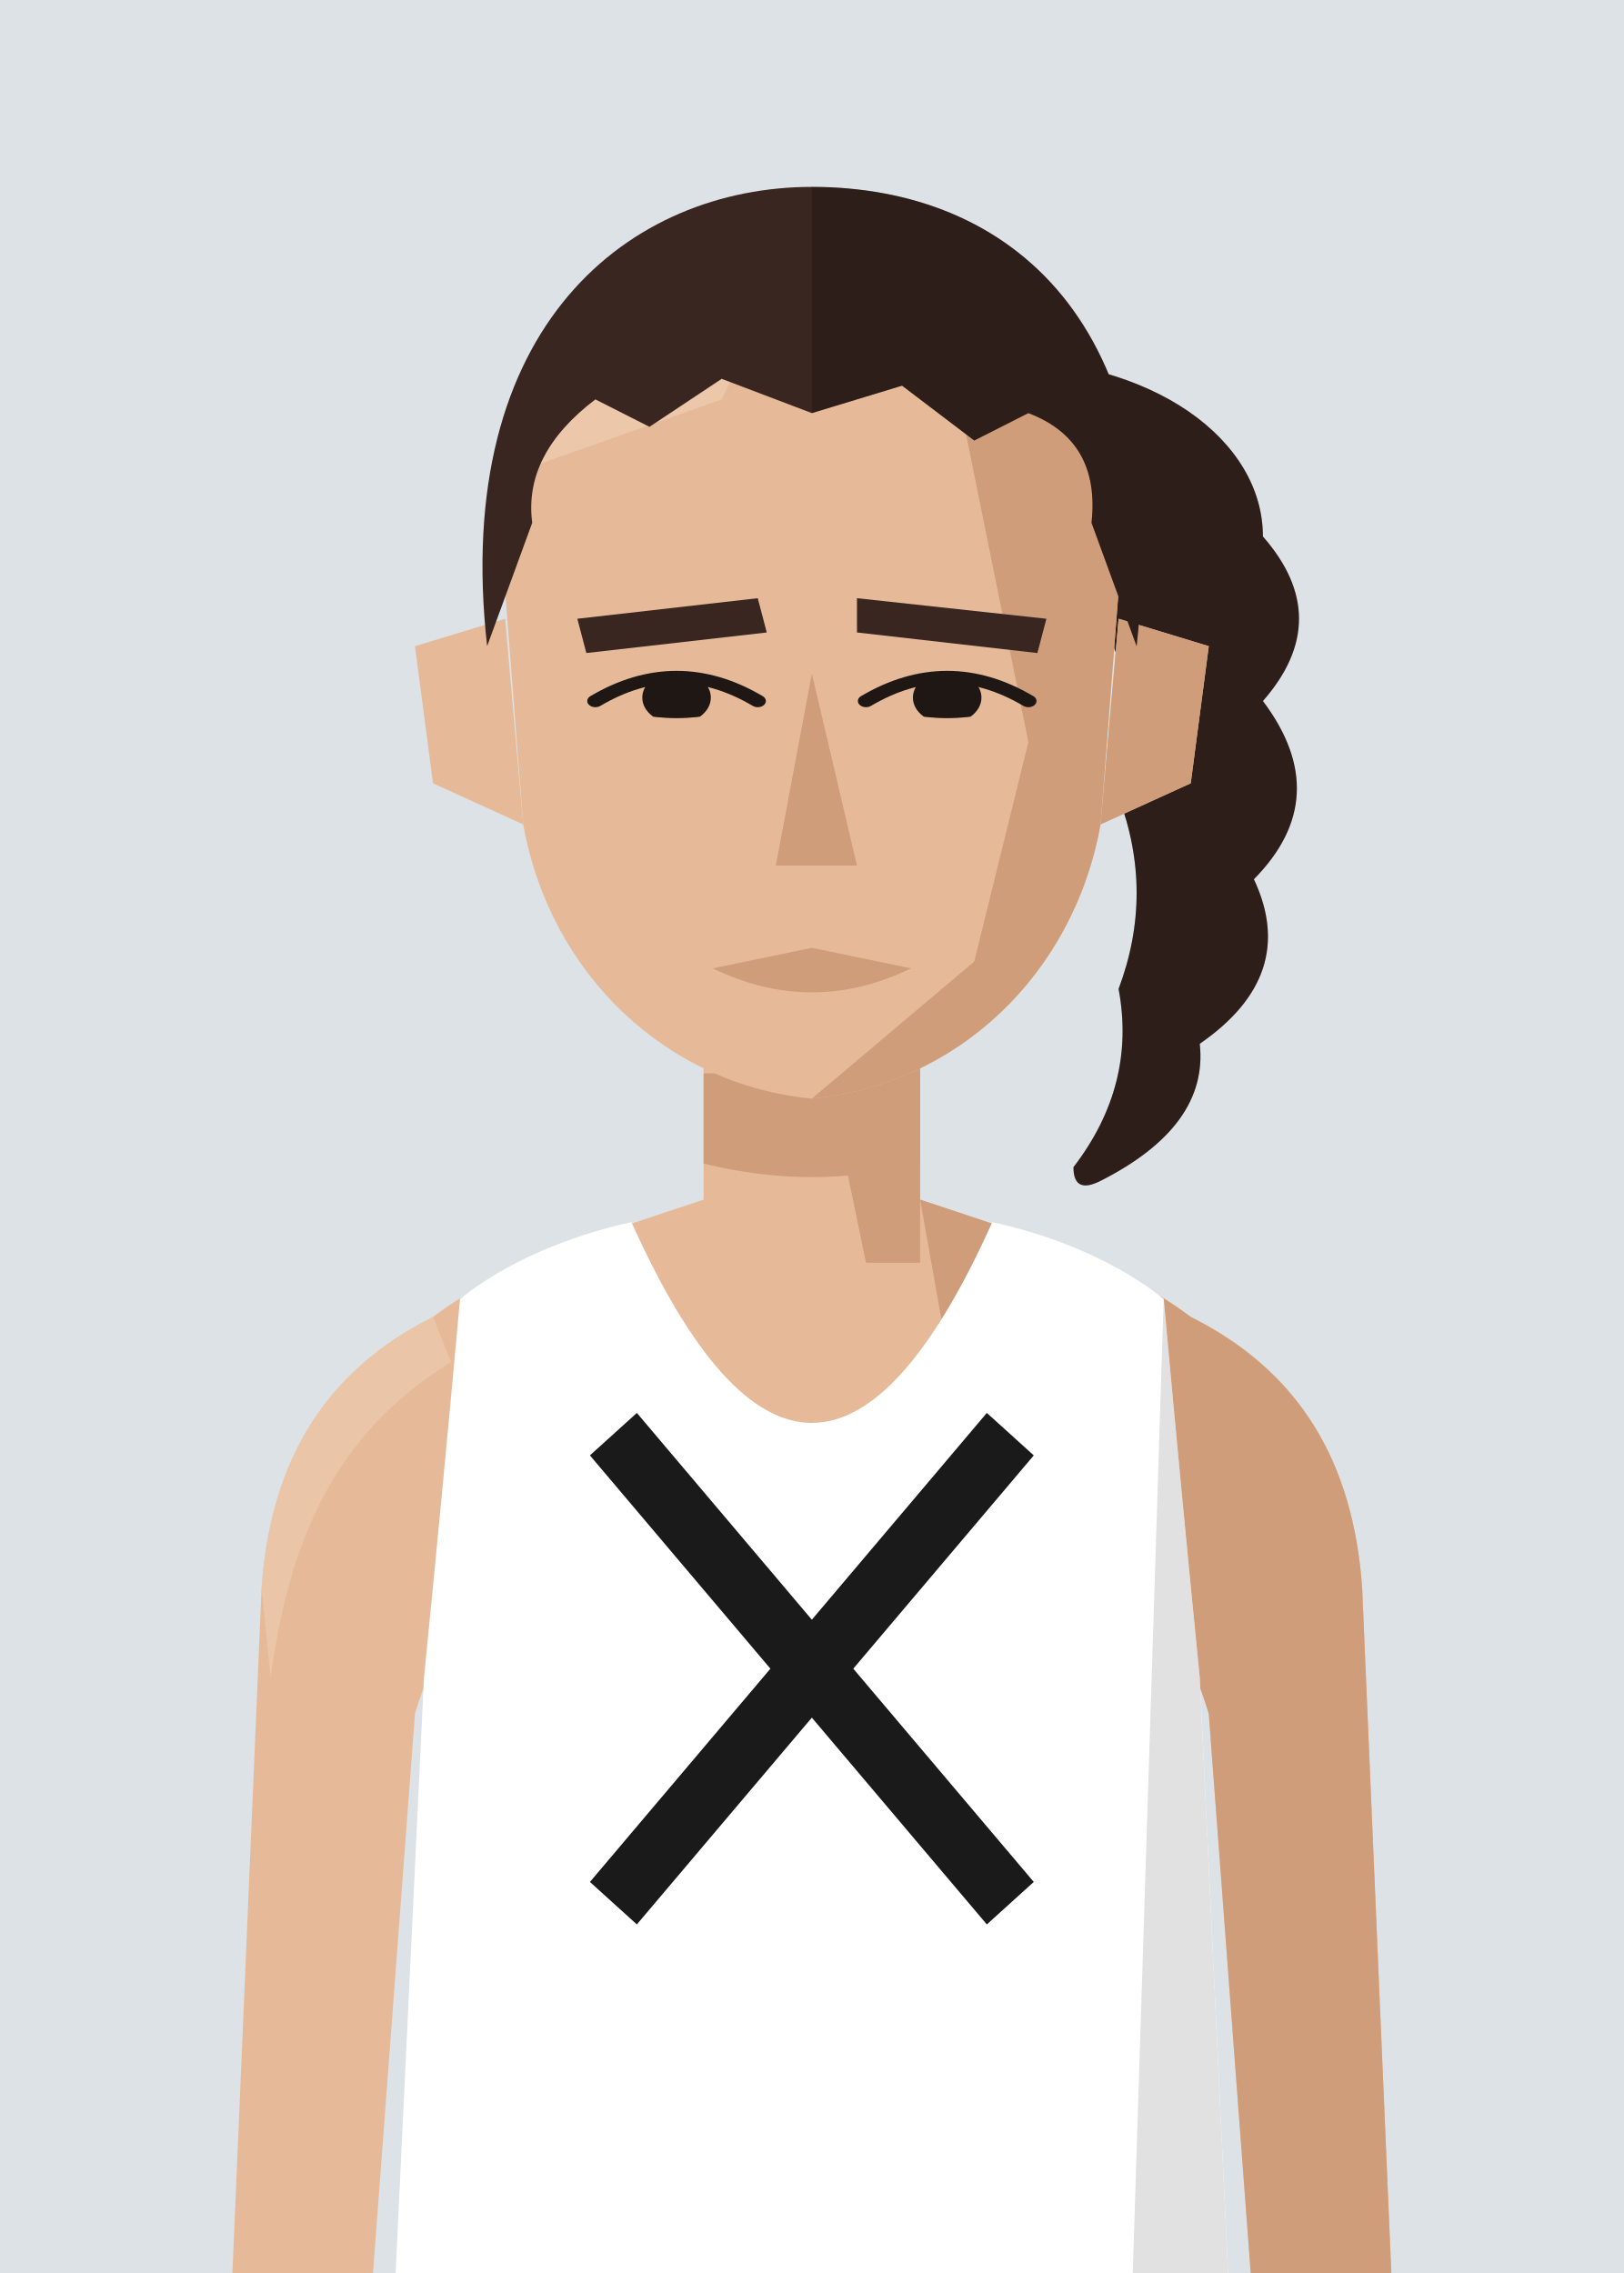
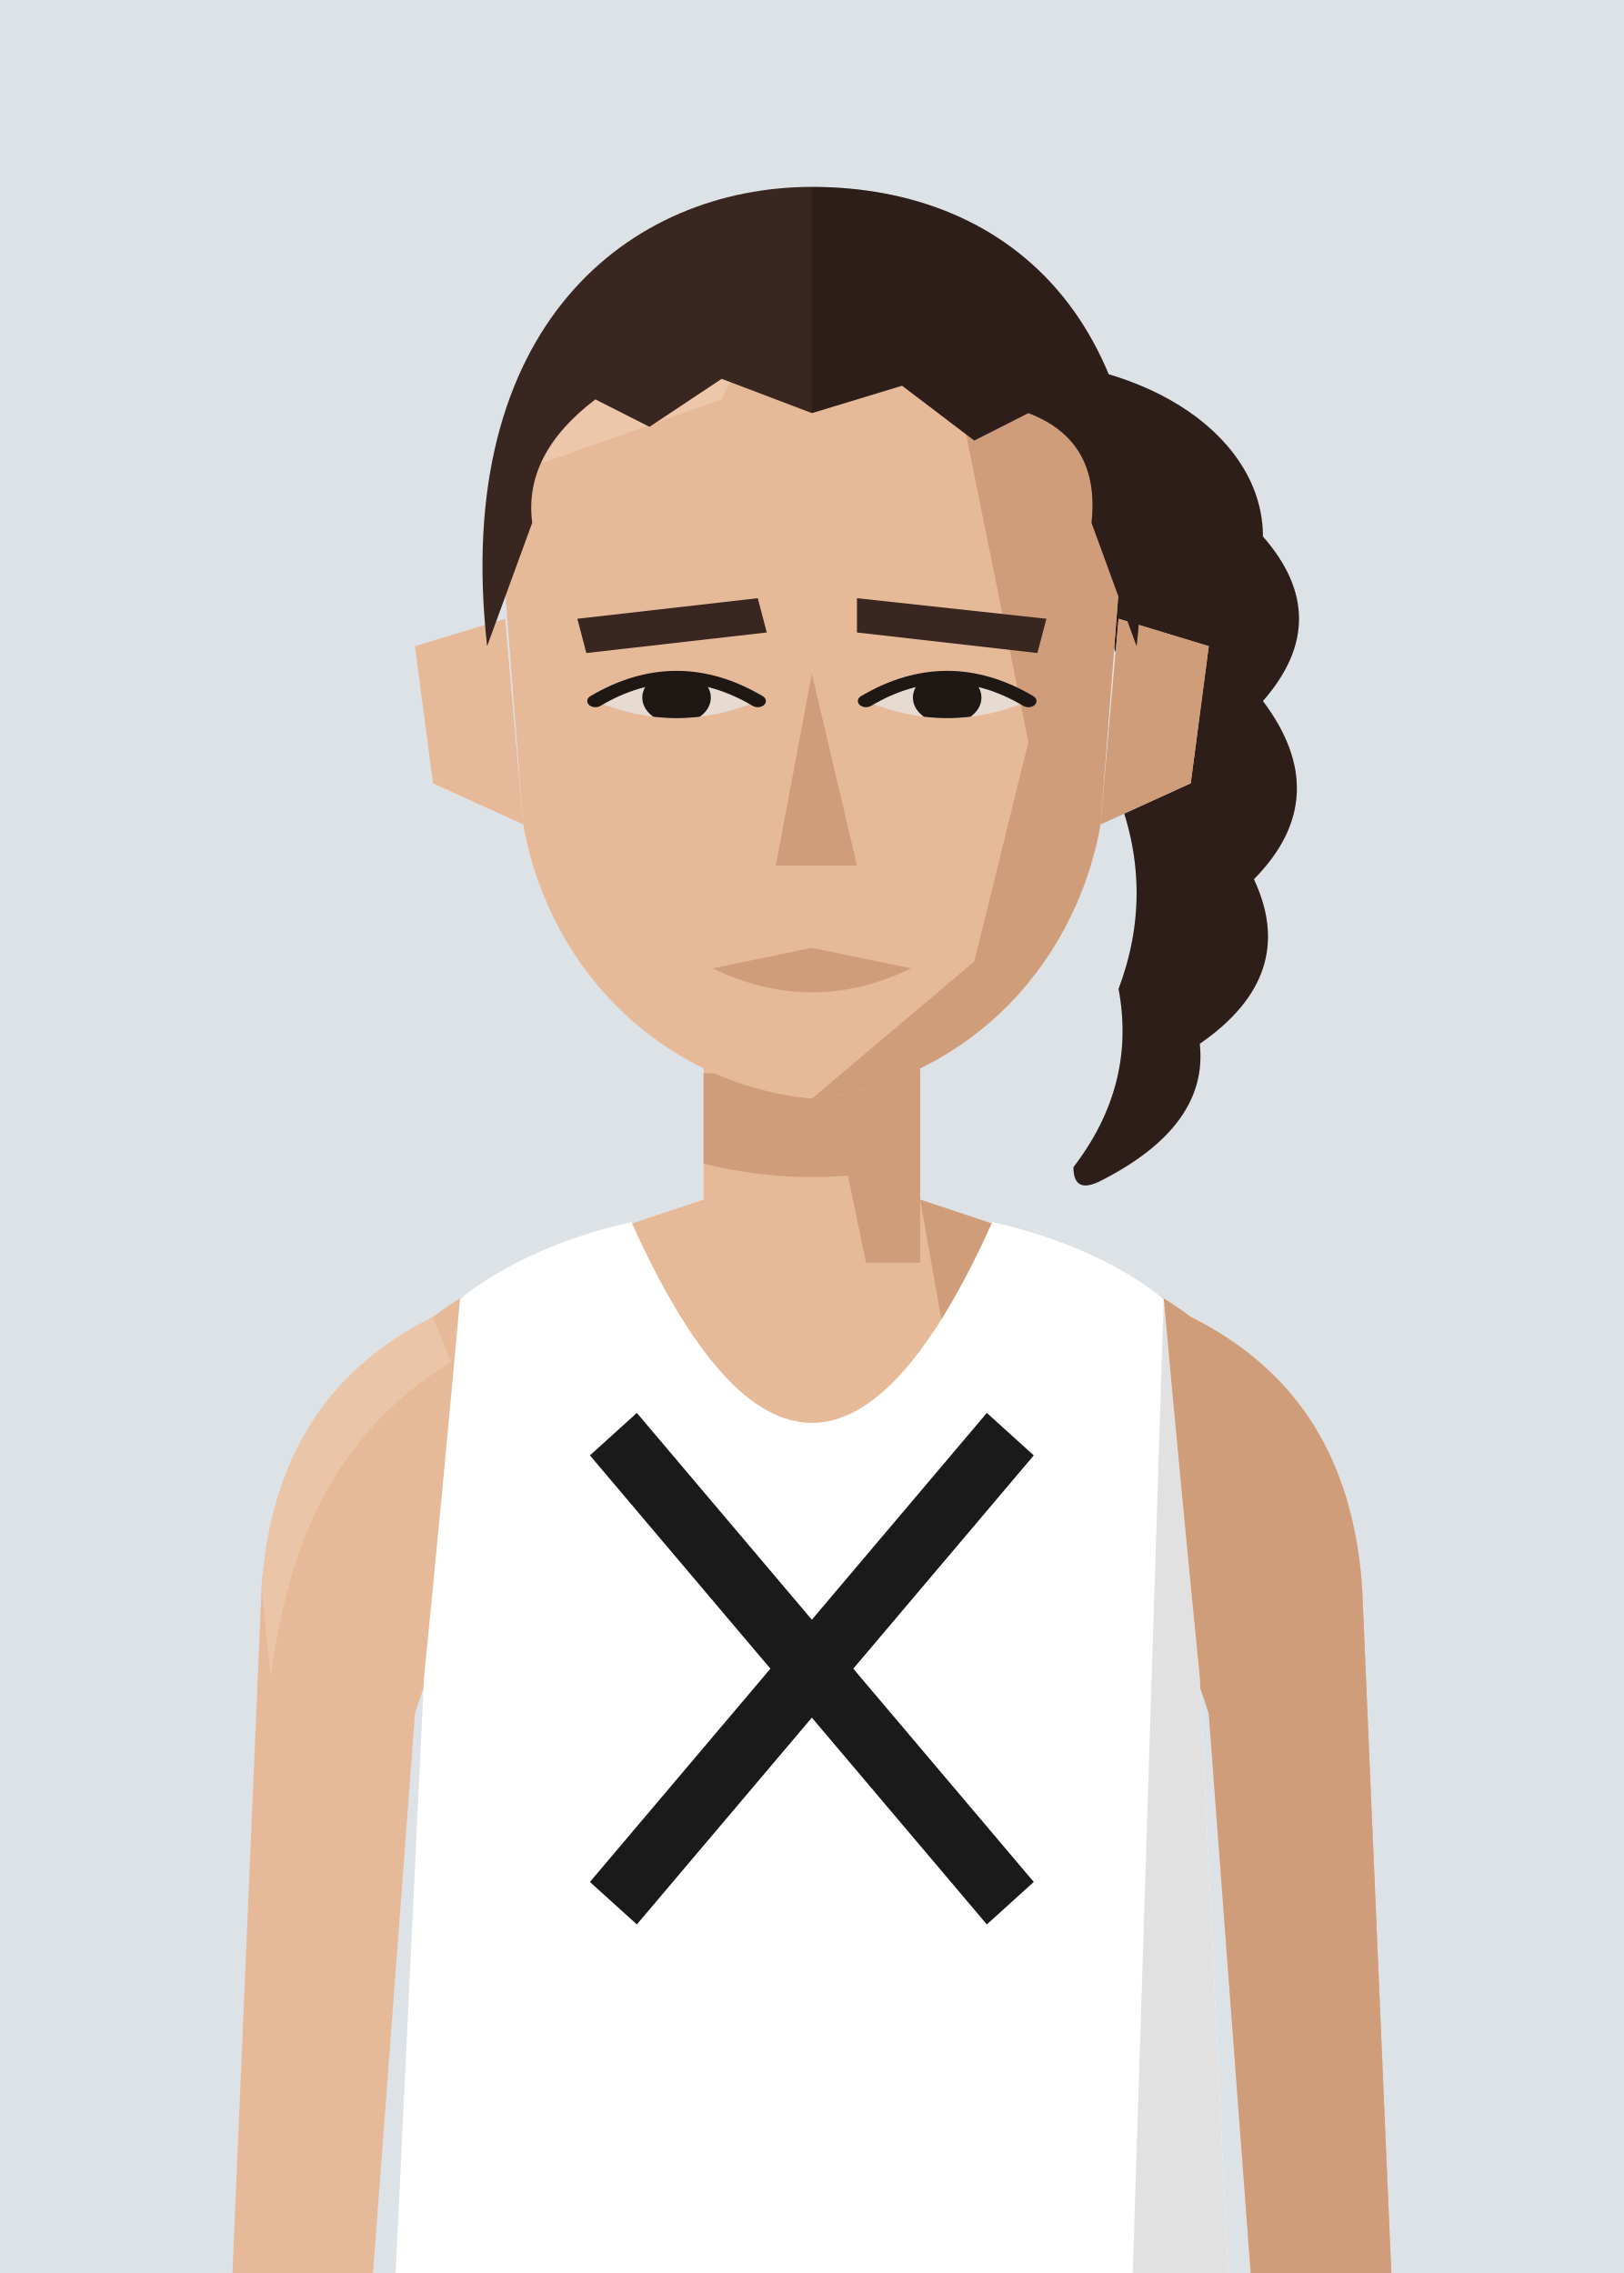
<svg xmlns="http://www.w3.org/2000/svg" viewBox="10 20 180 252">
  <defs>
    <clipPath id="vf">
      <path d="M53,330 L57,246 Q59,226 61,204 C66,200 73,197 80,195.5 Q100,240 120,195.5 C127,197 134,200 139,204 Q141,226 143,246 L147,330 Z" />
    </clipPath>
    <clipPath id="hf">
      <path d="M66,96 C64,58 80,40 100,40 C120,40 136,58 134,96 L132,130 C129,152 116,168 100,170 C84,168 71,152 68,130 Z" />
    </clipPath>
    <clipPath id="rf">
      <rect x="100" y="0" width="100" height="300" />
    </clipPath>
    <clipPath id="ef">
      <path d="M76,112 Q85,105 94,112 Q85,117 76,112 Z" />
      <path d="M106,112 Q115,105 124,112 Q115,117 106,112 Z" />
    </clipPath>
    <clipPath id="cf">
      <rect x="0" y="92" width="200" height="300" />
    </clipPath>
  </defs>
  <rect width="200" height="280" fill="#DCE2E6" />
  <g transform="translate(0,-40)">
    <g transform="translate(0,83) scale(1,0.76) translate(0,-40)" fill="#3A2620">
      <path d="M120,62 C138,62 150,74 150,88 Q158,100 150,112 Q158,126 149,138 Q154,152 143,162 Q144,174 132,182 Q129,184 129,180 Q136,168 134,154 Q138,140 134,126 Q137,112 132,100 Q130,84 120,72 Z" />
      <g clip-path="url(#rf)" fill="#000" opacity=".22">
        <path d="M120,62 C138,62 150,74 150,88 Q158,100 150,112 Q158,126 149,138 Q154,152 143,162 Q144,174 132,182 Q129,184 129,180 Q136,168 134,154 Q138,140 134,126 Q137,112 132,100 Q130,84 120,72 Z" />
      </g>
    </g>
    <rect x="88" y="171" width="24" height="37" fill="#E6BA98" />
    <path d="M88,193 C76,197 66,200 58,206 C46,212 40,222 39,236 L35,330 L50,330 L56,250 Q59,240 64,238 L136,238 Q141,240 144,250 L150,330 L165,330 L161,236 C160,222 154,212 142,206 C134,200 124,197 112,193" fill="#E6BA98" />
    <g fill="#D09D7A">
      <path d="M112,193 C124,197 134,200 142,206 C154,212 160,222 161,236 L165,330 L150,330 L144,250 Q141,240 136,238 L120,238 Z" />
      <path d="M58,206 C46,212 40,222 39,236 L40,246 C42,231 47,219 60,211 Z" fill="#EFCDB2" opacity=".6" />
      <polygon points="100,171 112,171 112,200 106,200" />
      <path d="M88,179 L112,179 L112,189 Q100,192 88,189 Z" />
    </g>
    <g transform="translate(0,83) scale(1,0.76) translate(0,-40)">
      <g fill="#E6BA98">
        <path d="M66,100 L56,104 L58,124 L68,130 Z" />
        <path d="M134,100 L144,104 L142,124 L132,130 Z" />
        <path d="M66,96 C64,58 80,40 100,40 C120,40 136,58 134,96 L132,130 C129,152 116,168 100,170 C84,168 71,152 68,130 Z" />
      </g>
      <path d="M134,100 L144,104 L142,124 L132,130 Z" fill="#D09D7A" />
      <g clip-path="url(#hf)">
        <polygon points="112,40 140,40 140,180 100,180 100,170 118,150 124,118 120,92" fill="#D09D7A" />
        <polygon points="60,40 100,40 90,68 60,82" fill="#EFCDB2" opacity=".7" />
      </g>
      <g fill="#3A2620">
        <polygon points="74,100 94,97 95,102 75,105" />
        <polygon points="105,97 126,100 125,105 105,102" />
      </g>
+       <g fill="#E7DAD0">
+         <path d="M76,112 Q85,105 94,112 Q85,117 76,112 Z" />
+         <path d="M106,112 Q115,105 124,112 Q115,117 106,112 Z" />
+       </g>
      <g clip-path="url(#ef)" fill="#1E1714">
        <circle cx="85" cy="111.5" r="3.8" />
        <circle cx="115" cy="111.5" r="3.8" />
      </g>
      <g fill="none" stroke="#1E1714" stroke-width="1.8" stroke-linecap="round">
        <path d="M76,112 Q85,105 94,112" />
        <path d="M106,112 Q115,105 124,112" />
      </g>
      <polygon points="100,108 105,136 96,136" fill="#D09D7A" />
      <path d="M89,151 L100,148 L111,151 Q100,158 89,151 Z" fill="#D09D7A" />
      <g fill="#3A2620">
        <path d="M64,104 C60,57 80,37 100,37 C122,37 140,57 136,104 L131,86 Q132,74 124,70 L118,74 L110,66 L100,70 L90,65 L82,72 L76,68 Q68,76 69,86 Z" />
        <g clip-path="url(#rf)" fill="#000" opacity=".22">
          <path d="M64,104 C60,57 80,37 100,37 C122,37 140,57 136,104 L131,86 Q132,74 124,70 L118,74 L110,66 L100,70 L90,65 L82,72 L76,68 Q68,76 69,86 Z" />
        </g>
      </g>
    </g>
    <g clip-path="url(#vf)">
      <path d="M53,330 L57,246 Q59,226 61,204 C66,200 73,197 80,195.5 Q100,240 120,195.5 C127,197 134,200 139,204 Q141,226 143,246 L147,330 Z" fill="#ffffff" />
      <g transform="matrix(6.2857 0 0 6.5 37.14 193)">
        <g stroke="#1a1a1a" stroke-width="1.1" stroke-linecap="butt">
          <line x1="6.5" y1="4" x2="13.5" y2="12" />
          <line x1="13.5" y1="4" x2="6.5" y2="12" />
        </g>
      </g>
      <path d="M139,204 Q141,226 143,246 L147,330 L135,330 Z" fill="#000" opacity="0.12" />
    </g>
  </g>
</svg>
